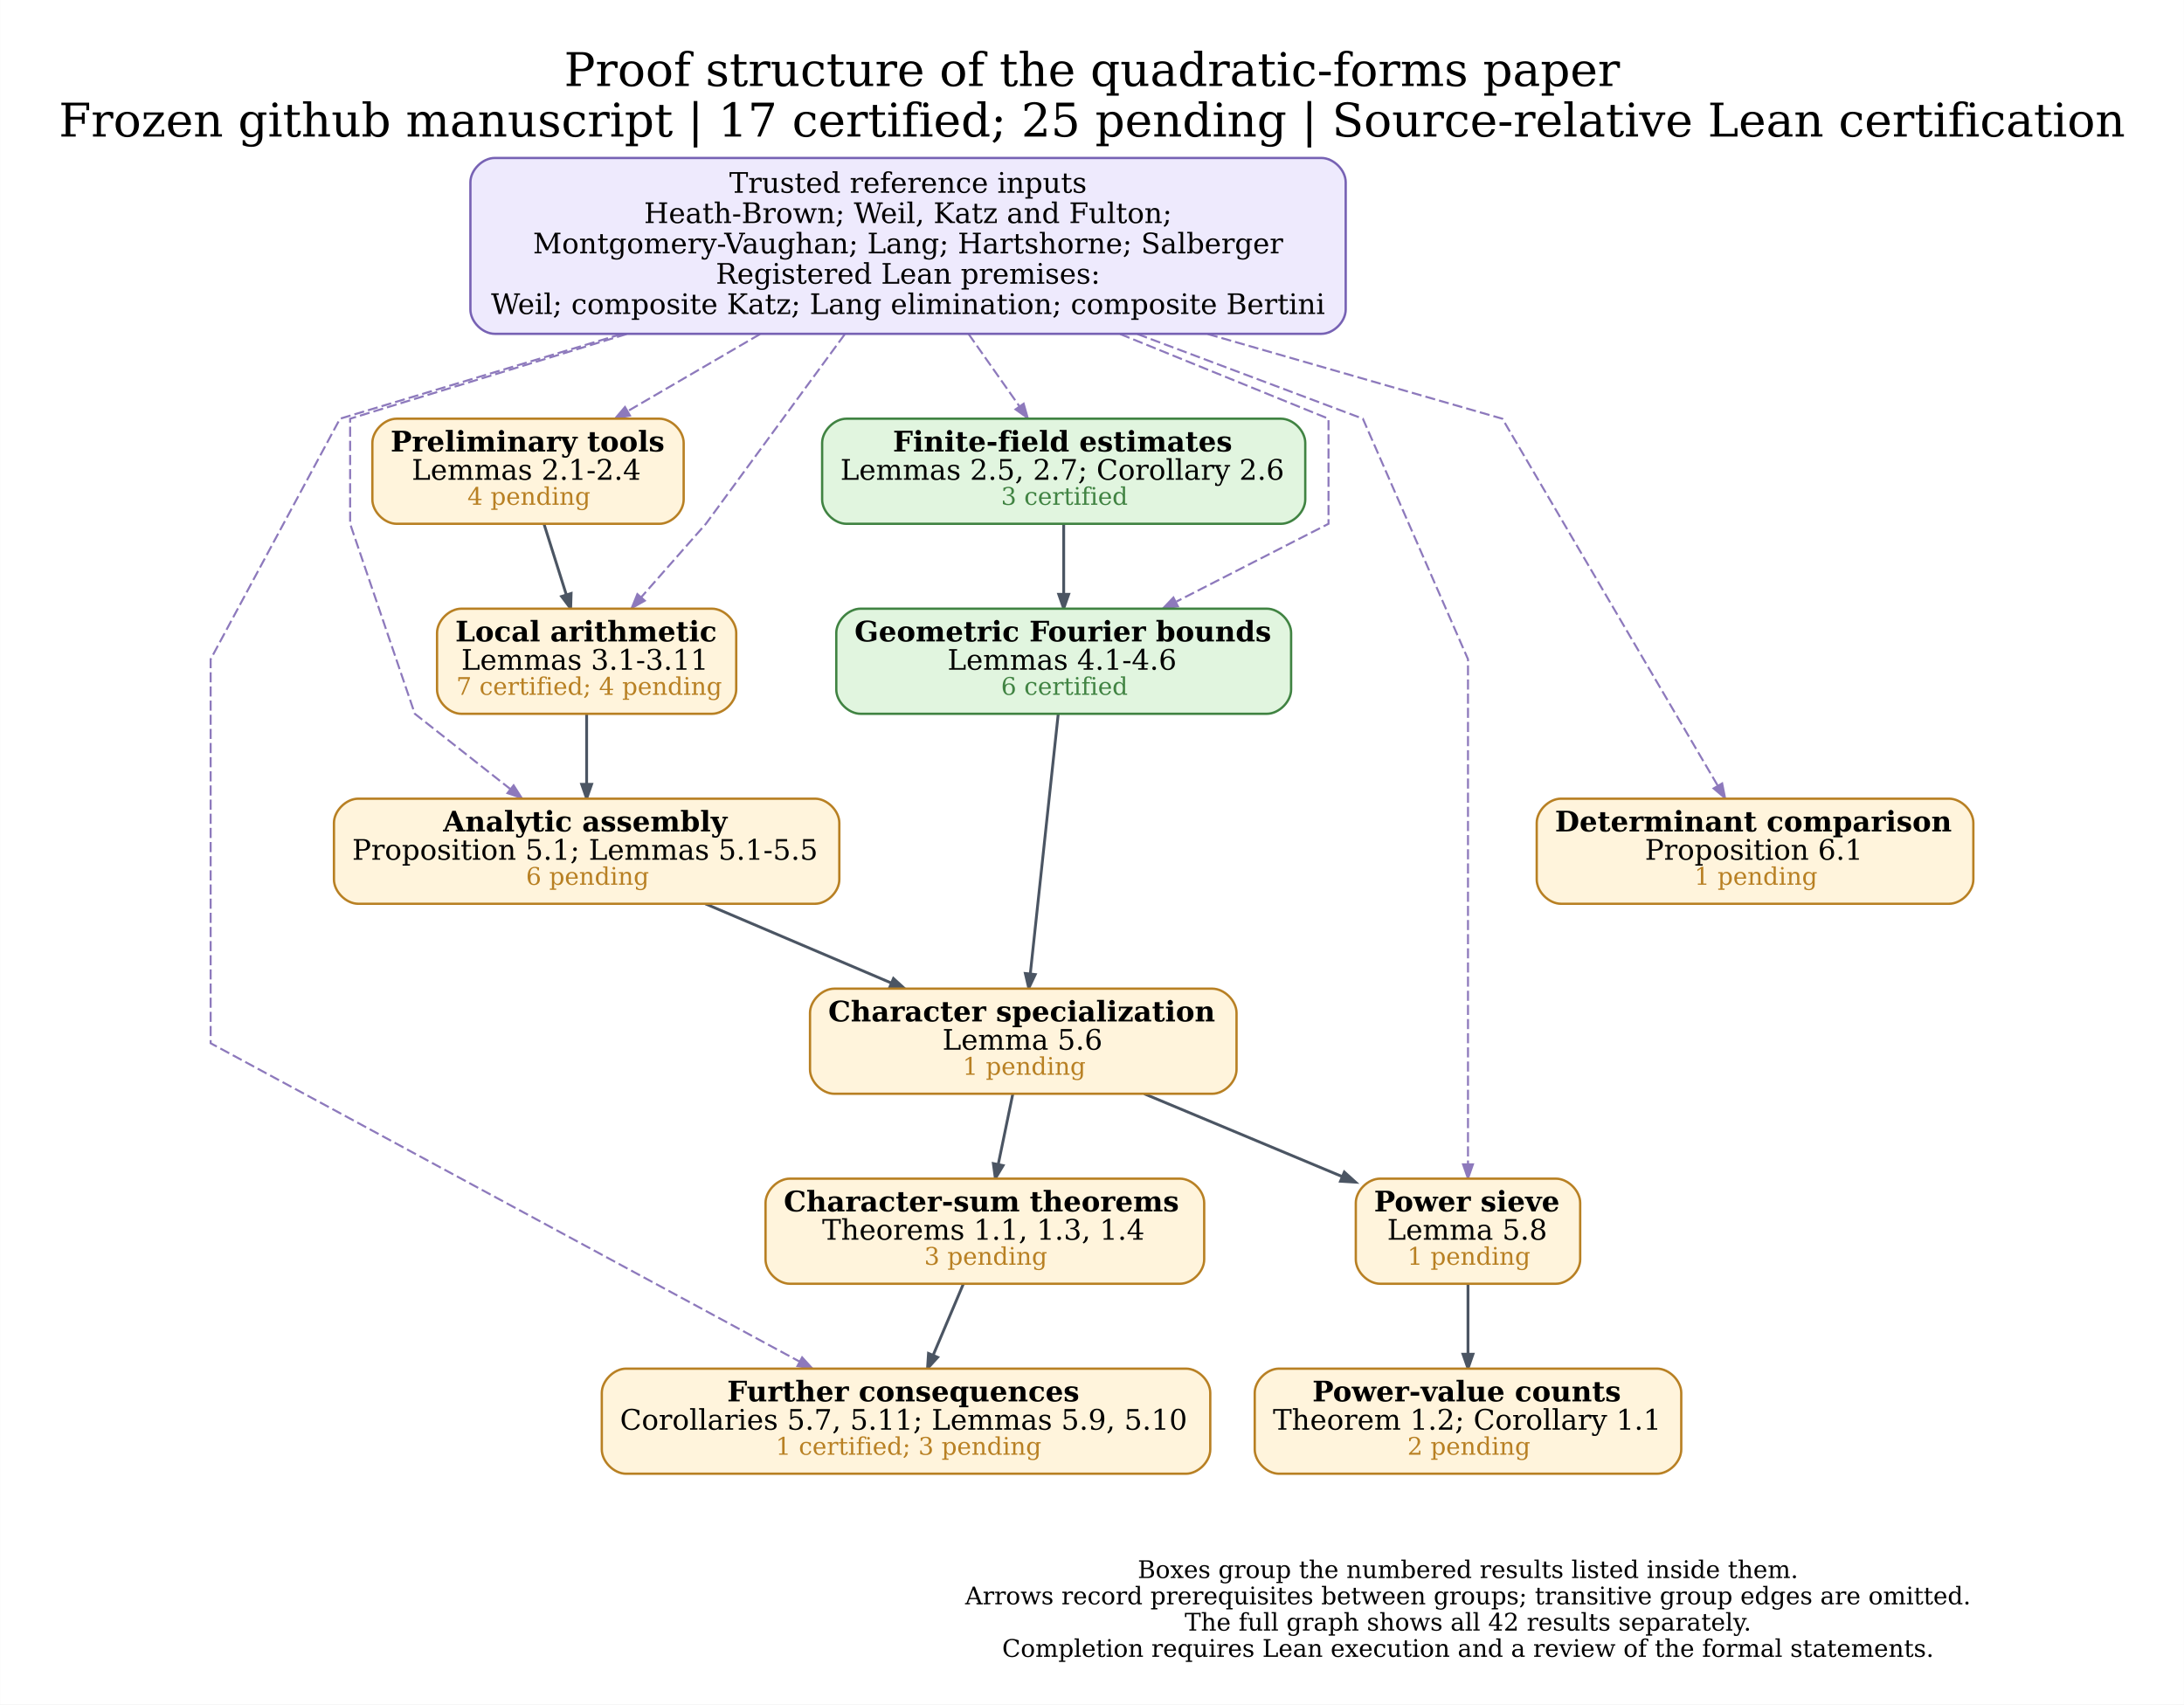
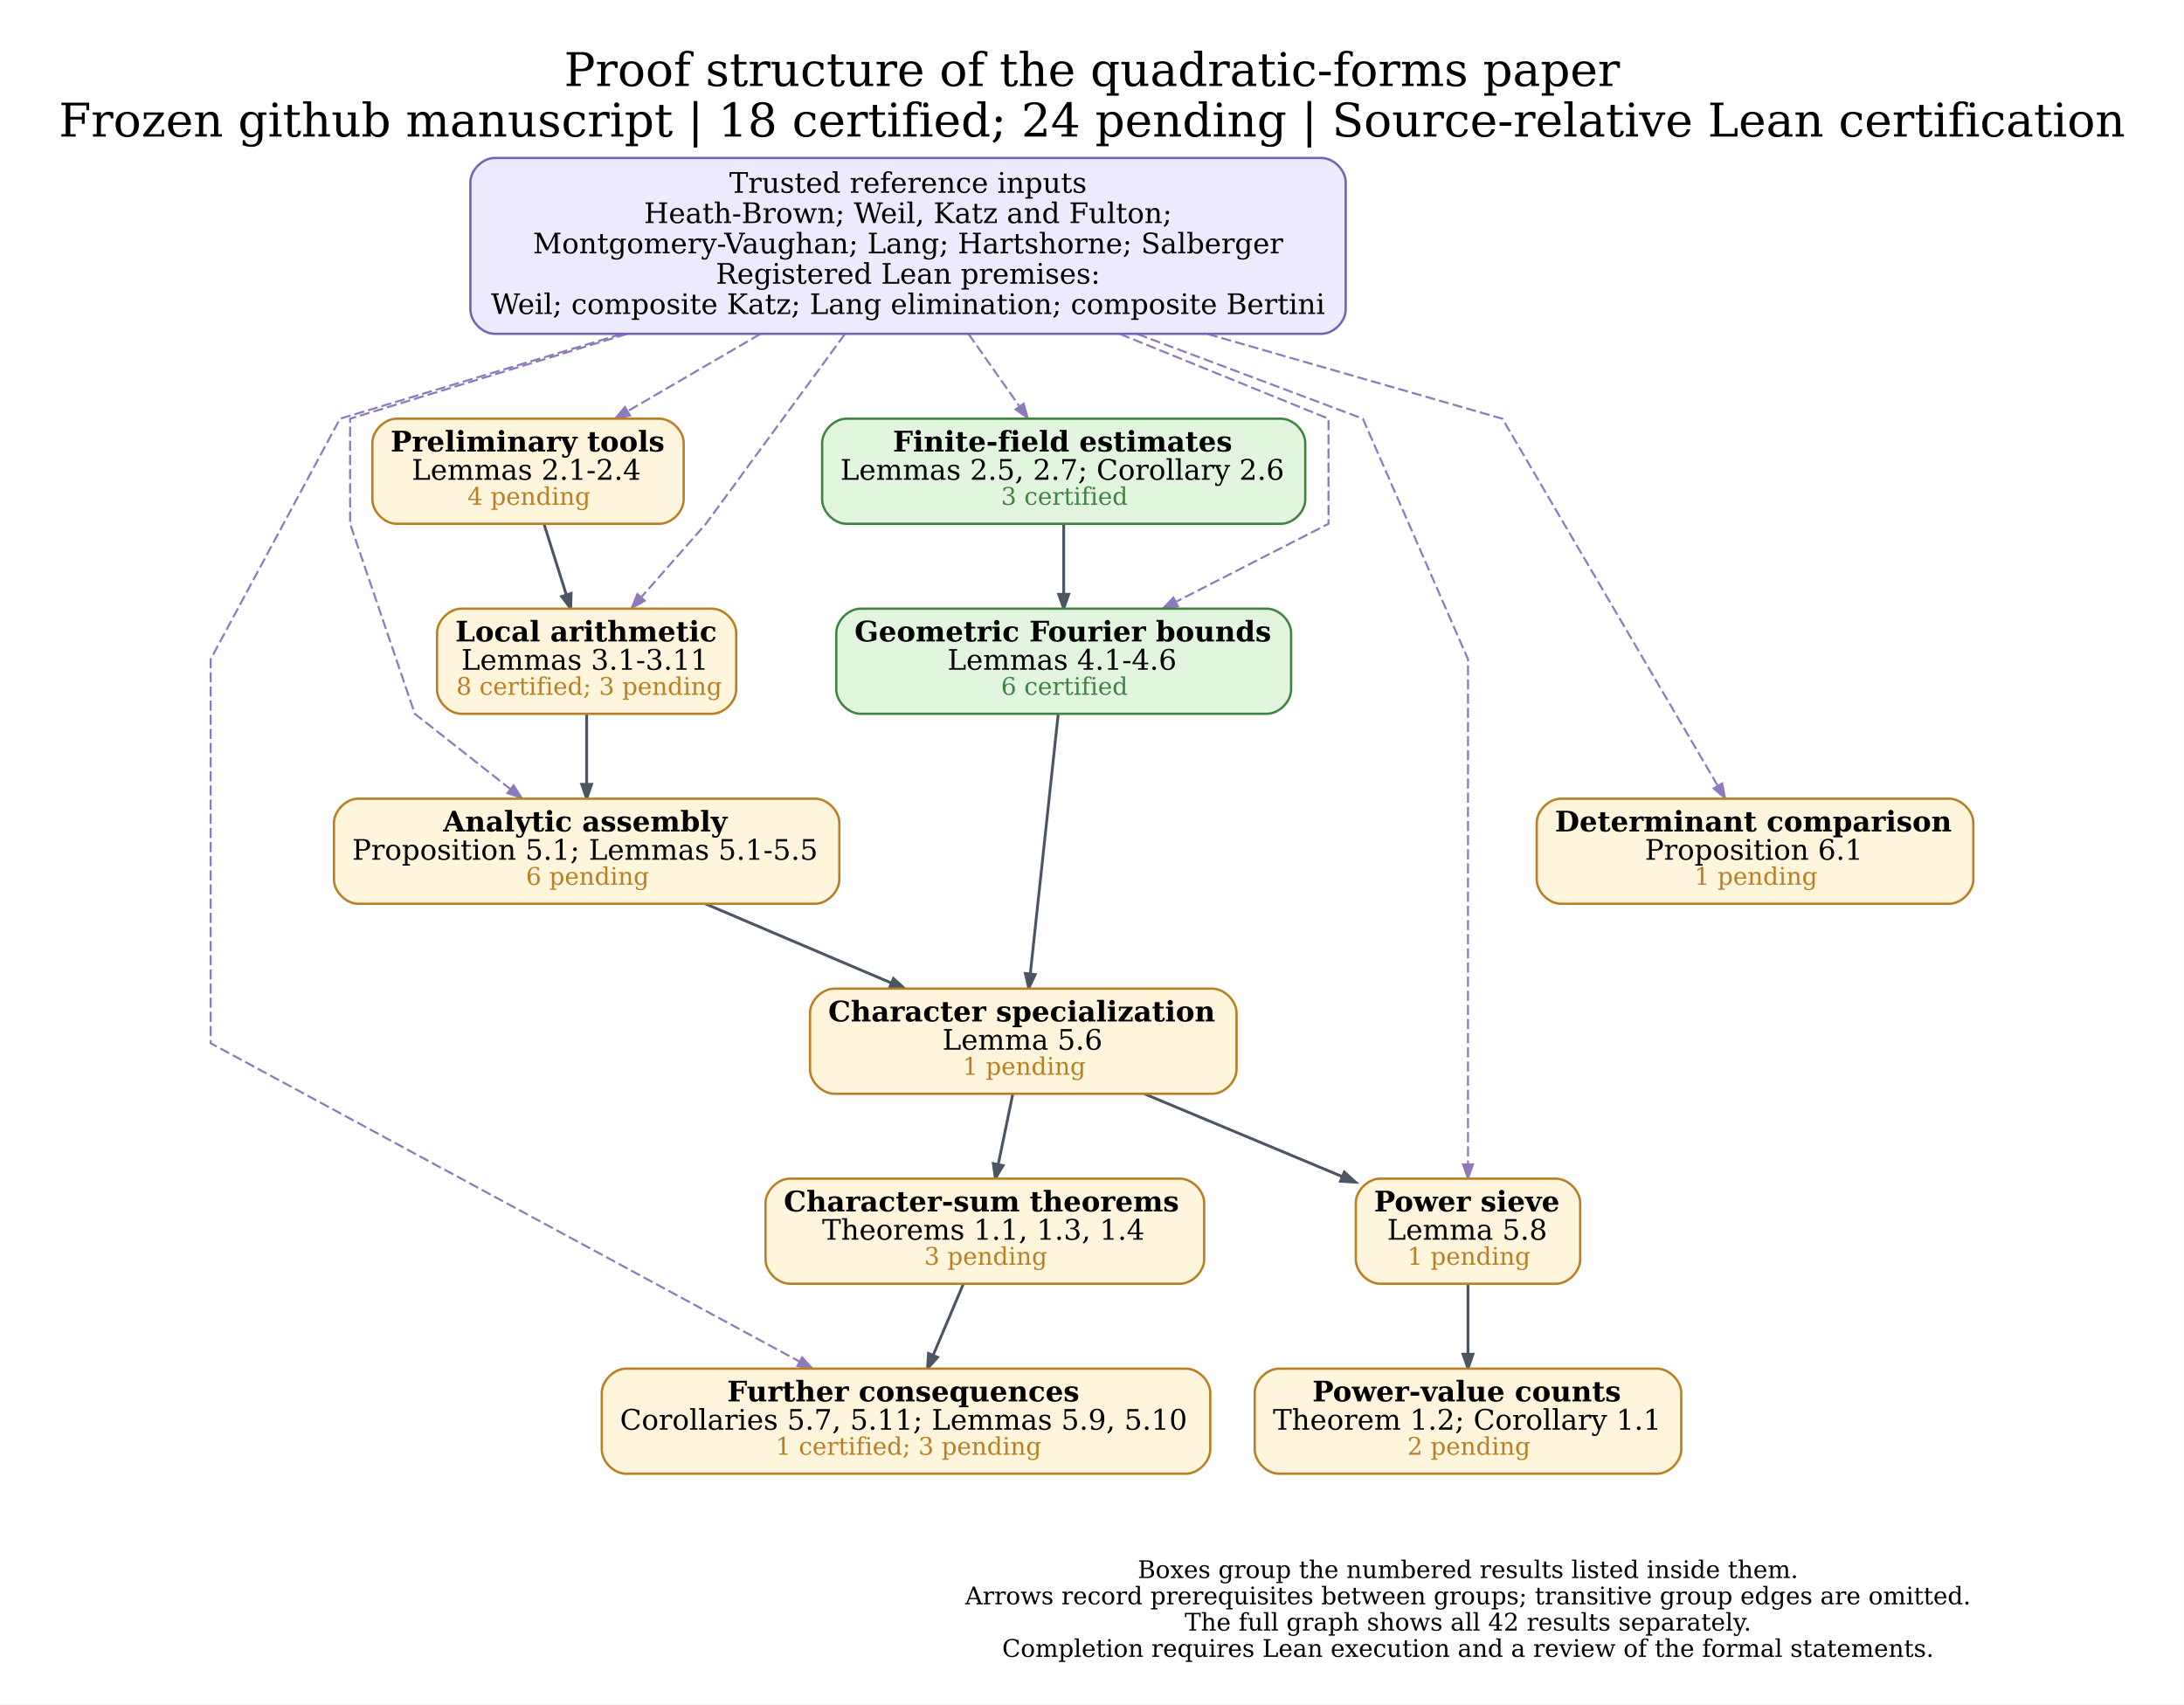
<svg xmlns="http://www.w3.org/2000/svg" xmlns:xlink="http://www.w3.org/1999/xlink" width="1080pt" height="843pt" viewBox="0.00 0.00 1080.32 843.32">
  <g id="graph0" class="graph" transform="scale(1 1) rotate(0) translate(20.16 823.16)">
    <polygon fill="white" stroke="transparent" points="-20.16,20.16 -20.16,-823.16 1060.16,-823.16 1060.16,20.16 -20.16,20.16" />
    <text text-anchor="middle" x="520" y="-780.6" font-family="DejaVu Serif" font-size="23.00">Proof structure of the quadratic-forms paper</text>
-     <text text-anchor="middle" x="520" y="-755.6" font-family="DejaVu Serif" font-size="23.00">Frozen github manuscript | 17 certified; 25 pending | Source-relative Lean certification</text>
+     <text text-anchor="middle" x="520" y="-755.6" font-family="DejaVu Serif" font-size="23.00">Frozen github manuscript | 18 certified; 24 pending | Source-relative Lean certification</text>
    <g id="edge16" class="edge">
      <path fill="none" stroke="#8d79bc" stroke-dasharray="5,2" d="M355.78,-657.85C333.82,-645.06 310.27,-631.35 290.25,-619.69" />
      <polygon fill="#8d79bc" stroke="#8d79bc" points="291.44,-617.54 284.16,-616.14 288.97,-621.78 291.44,-617.54" />
    </g>
    <g id="edge12" class="edge">
      <path fill="none" stroke="#8d79bc" stroke-dasharray="5,2" d="M458.99,-657.85C467.33,-645.99 476.23,-633.34 484.01,-622.27" />
      <polygon fill="#8d79bc" stroke="#8d79bc" points="486.19,-623.43 488.21,-616.3 482.18,-620.61 486.19,-623.43" />
    </g>
    <g id="edge15" class="edge">
      <path fill="none" stroke="#8d79bc" stroke-dasharray="5,2" d="M397.63,-657.69C368.31,-617.65 329,-564 329,-564 329,-564 312.59,-545.36 297.07,-527.74" />
      <polygon fill="#8d79bc" stroke="#8d79bc" points="298.77,-525.96 292.31,-522.33 295.09,-529.2 298.77,-525.96" />
    </g>
    <g id="edge14" class="edge">
      <path fill="none" stroke="#8d79bc" stroke-dasharray="5,2" d="M533.91,-657.88C585.61,-636.88 637,-616 637,-616 637,-616 637,-564 637,-564 637,-564 597.41,-543.75 561.75,-525.51" />
      <polygon fill="#8d79bc" stroke="#8d79bc" points="562.5,-523.15 555.15,-522.14 560.27,-527.51 562.5,-523.15" />
    </g>
    <g id="edge10" class="edge">
      <path fill="none" stroke="#8d79bc" stroke-dasharray="5,2" d="M289.79,-657.88C221.19,-636.88 153,-616 153,-616 153,-616 153,-564 153,-564 153,-564 185,-470 185,-470 185,-470 209.47,-450.71 232.15,-432.83" />
      <polygon fill="#8d79bc" stroke="#8d79bc" points="233.88,-434.59 237.87,-428.33 230.85,-430.74 233.88,-434.59" />
    </g>
    <g id="edge17" class="edge">
      <path fill="none" stroke="#8d79bc" stroke-dasharray="5,2" d="M542.49,-657.88C598.41,-636.88 654,-616 654,-616 654,-616 706,-497 706,-497 706,-497 706,-497 706,-401 706,-401 706,-300.53 706,-247.27" />
      <polygon fill="#8d79bc" stroke="#8d79bc" points="708.45,-247.08 706,-240.08 703.55,-247.08 708.45,-247.08" />
    </g>
    <g id="edge11" class="edge">
      <path fill="none" stroke="#8d79bc" stroke-dasharray="5,2" d="M287.27,-657.88C217.43,-636.88 148,-616 148,-616 148,-616 84,-497 84,-497 84,-497 84,-497 84,-307 84,-307 279.05,-201.54 375.41,-149.44" />
      <polygon fill="#8d79bc" stroke="#8d79bc" points="376.61,-151.57 381.61,-146.08 374.28,-147.26 376.61,-151.57" />
    </g>
    <g id="edge13" class="edge">
      <path fill="none" stroke="#8d79bc" stroke-dasharray="5,2" d="M577.29,-657.88C650.36,-636.88 723,-616 723,-616 723,-616 794.74,-493.76 829.52,-434.49" />
      <polygon fill="#8d79bc" stroke="#8d79bc" points="831.74,-435.55 833.17,-428.27 827.51,-433.07 831.74,-435.55" />
    </g>
    <g id="edge8" class="edge">
      <path fill="none" stroke="#4b5563" stroke-width="1.4" d="M248.92,-563.86C252.31,-553.11 256.31,-540.43 259.91,-529.02" />
      <polygon fill="#4b5563" stroke="#4b5563" stroke-width="1.4" points="262.32,-529.52 262.09,-522.11 257.64,-528.05 262.32,-529.52" />
    </g>
    <g id="edge4" class="edge">
      <path fill="none" stroke="#4b5563" stroke-width="1.4" d="M506,-563.86C506,-553.21 506,-540.67 506,-529.34" />
      <polygon fill="#4b5563" stroke="#4b5563" stroke-width="1.4" points="508.45,-529.11 506,-522.11 503.55,-529.11 508.45,-529.11" />
    </g>
    <g id="edge6" class="edge">
      <path fill="none" stroke="#4b5563" stroke-width="1.4" d="M270,-469.86C270,-459.21 270,-446.67 270,-435.34" />
      <polygon fill="#4b5563" stroke="#4b5563" stroke-width="1.4" points="272.45,-435.11 270,-428.11 267.55,-435.11 272.45,-435.11" />
    </g>
    <g id="edge5" class="edge">
      <path fill="none" stroke="#4b5563" stroke-width="1.4" d="M503.3,-469.92C499.72,-436.63 493.4,-377.84 489.47,-341.28" />
      <polygon fill="#4b5563" stroke="#4b5563" stroke-width="1.4" points="491.9,-340.98 488.72,-334.28 487.03,-341.5 491.9,-340.98" />
    </g>
    <g id="edge1" class="edge">
      <path fill="none" stroke="#4b5563" stroke-width="1.4" d="M328.74,-375.98C357.19,-363.86 391.45,-349.27 420.72,-336.8" />
      <polygon fill="#4b5563" stroke="#4b5563" stroke-width="1.4" points="421.79,-339.01 427.27,-334.01 419.87,-334.5 421.79,-339.01" />
    </g>
    <g id="edge3" class="edge">
      <path fill="none" stroke="#4b5563" stroke-width="1.4" d="M545.83,-281.98C576.24,-269.27 613.16,-253.83 643.88,-240.98" />
      <polygon fill="#4b5563" stroke="#4b5563" stroke-width="1.4" points="644.83,-243.24 650.34,-238.27 642.94,-238.72 644.83,-243.24" />
    </g>
    <g id="edge2" class="edge">
      <path fill="none" stroke="#4b5563" stroke-width="1.4" d="M480.81,-281.86C478.59,-271.11 475.97,-258.43 473.61,-247.02" />
      <polygon fill="#4b5563" stroke="#4b5563" stroke-width="1.4" points="476,-246.47 472.19,-240.11 471.2,-247.46 476,-246.47" />
    </g>
    <g id="edge9" class="edge">
      <path fill="none" stroke="#4b5563" stroke-width="1.4" d="M706,-187.86C706,-177.21 706,-164.67 706,-153.34" />
      <polygon fill="#4b5563" stroke="#4b5563" stroke-width="1.4" points="708.45,-153.11 706,-146.11 703.55,-153.11 708.45,-153.11" />
    </g>
    <g id="edge7" class="edge">
      <path fill="none" stroke="#4b5563" stroke-width="1.4" d="M456.34,-187.86C451.74,-177.01 446.31,-164.19 441.44,-152.7" />
      <polygon fill="#4b5563" stroke="#4b5563" stroke-width="1.4" points="443.63,-151.6 438.64,-146.11 439.12,-153.51 443.63,-151.6" />
    </g>
    <g id="node1" class="node">
      <path fill="#eeeafd" stroke="#7762b4" stroke-width="1.15" d="M633.5,-745C633.5,-745 224.5,-745 224.5,-745 218.5,-745 212.5,-739 212.5,-733 212.5,-733 212.5,-670 212.5,-670 212.5,-664 218.5,-658 224.5,-658 224.5,-658 633.5,-658 633.5,-658 639.5,-658 645.5,-664 645.5,-670 645.5,-670 645.5,-733 645.5,-733 645.5,-739 639.5,-745 633.5,-745" />
      <text text-anchor="middle" x="429" y="-727.8" font-family="DejaVu Serif" font-size="14.00">Trusted reference inputs</text>
      <text text-anchor="middle" x="429" y="-712.8" font-family="DejaVu Serif" font-size="14.00">Heath-Brown; Weil, Katz and Fulton;</text>
      <text text-anchor="middle" x="429" y="-697.8" font-family="DejaVu Serif" font-size="14.00">Montgomery-Vaughan; Lang; Hartshorne; Salberger</text>
      <text text-anchor="middle" x="429" y="-682.8" font-family="DejaVu Serif" font-size="14.00">Registered Lean premises:</text>
      <text text-anchor="middle" x="429" y="-667.8" font-family="DejaVu Serif" font-size="14.00">Weil; composite Katz; Lang elimination; composite Bertini</text>
    </g>
    <g id="node2" class="node">
      <g id="a_node2">
        <a xlink:href="https://github.com/nicolasrobles/quaternary-quadratic-forms/blob/main/INVENTORY.md" xlink:title="&lt;B&gt;Preliminary tools&lt;/B&gt;&lt;BR/&gt;Lemmas 2.1-2.4&lt;BR/&gt;&lt;FONT POINT-SIZE=&quot;12&quot; COLOR=&quot;#b88023&quot;&gt;4 pending&lt;/FONT&gt;" target="_blank">
          <path fill="#fff4dc" stroke="#b88023" stroke-width="1.15" d="M306,-616C306,-616 176,-616 176,-616 170,-616 164,-610 164,-604 164,-604 164,-576 164,-576 164,-570 170,-564 176,-564 176,-564 306,-564 306,-564 312,-564 318,-570 318,-576 318,-576 318,-604 318,-604 318,-610 312,-616 306,-616" />
          <text text-anchor="start" x="173" y="-599.8" font-family="DejaVu Serif" font-weight="bold" font-size="14.00">Preliminary tools</text>
          <text text-anchor="start" x="183.5" y="-585.8" font-family="DejaVu Serif" font-size="14.00">Lemmas 2.1-2.4</text>
          <text text-anchor="start" x="211" y="-573.4" font-family="DejaVu Serif" font-size="12.00" fill="#b88023">4 pending</text>
        </a>
      </g>
    </g>
    <g id="node3" class="node">
      <g id="a_node3">
        <a xlink:href="https://github.com/nicolasrobles/quaternary-quadratic-forms/blob/main/INVENTORY.md" xlink:title="&lt;B&gt;Finite-field estimates&lt;/B&gt;&lt;BR/&gt;Lemmas 2.5, 2.7; Corollary 2.6&lt;BR/&gt;&lt;FONT POINT-SIZE=&quot;12&quot; COLOR=&quot;#408342&quot;&gt;3 certified&lt;/FONT&gt;" target="_blank">
          <path fill="#e1f5df" stroke="#408342" stroke-width="1.15" d="M613.5,-616C613.5,-616 398.5,-616 398.5,-616 392.5,-616 386.5,-610 386.5,-604 386.5,-604 386.5,-576 386.5,-576 386.5,-570 392.5,-564 398.5,-564 398.5,-564 613.5,-564 613.5,-564 619.5,-564 625.5,-570 625.5,-576 625.5,-576 625.5,-604 625.5,-604 625.5,-610 619.5,-616 613.5,-616" />
          <text text-anchor="start" x="421.5" y="-599.8" font-family="DejaVu Serif" font-weight="bold" font-size="14.00">Finite-field estimates</text>
          <text text-anchor="start" x="395.5" y="-585.8" font-family="DejaVu Serif" font-size="14.00">Lemmas 2.5, 2.7; Corollary 2.6</text>
          <text text-anchor="start" x="475" y="-573.4" font-family="DejaVu Serif" font-size="12.00" fill="#408342">3 certified</text>
        </a>
      </g>
    </g>
    <g id="node4" class="node">
      <g id="a_node4">
-         <a xlink:href="https://github.com/nicolasrobles/quaternary-quadratic-forms/blob/main/INVENTORY.md" xlink:title="&lt;B&gt;Local arithmetic&lt;/B&gt;&lt;BR/&gt;Lemmas 3.1-3.11&lt;BR/&gt;&lt;FONT POINT-SIZE=&quot;12&quot; COLOR=&quot;#b88023&quot;&gt;7 certified; 4 pending&lt;/FONT&gt;" target="_blank">
+         <a xlink:href="https://github.com/nicolasrobles/quaternary-quadratic-forms/blob/main/INVENTORY.md" xlink:title="&lt;B&gt;Local arithmetic&lt;/B&gt;&lt;BR/&gt;Lemmas 3.1-3.11&lt;BR/&gt;&lt;FONT POINT-SIZE=&quot;12&quot; COLOR=&quot;#b88023&quot;&gt;8 certified; 3 pending&lt;/FONT&gt;" target="_blank">
          <path fill="#fff4dc" stroke="#b88023" stroke-width="1.15" d="M332,-522C332,-522 208,-522 208,-522 202,-522 196,-516 196,-510 196,-510 196,-482 196,-482 196,-476 202,-470 208,-470 208,-470 332,-470 332,-470 338,-470 344,-476 344,-482 344,-482 344,-510 344,-510 344,-516 338,-522 332,-522" />
          <text text-anchor="start" x="205" y="-505.8" font-family="DejaVu Serif" font-weight="bold" font-size="14.00">Local arithmetic</text>
          <text text-anchor="start" x="208" y="-491.8" font-family="DejaVu Serif" font-size="14.00">Lemmas 3.1-3.11</text>
-           <text text-anchor="start" x="205.5" y="-479.4" font-family="DejaVu Serif" font-size="12.00" fill="#b88023">7 certified; 4 pending</text>
+           <text text-anchor="start" x="205.5" y="-479.4" font-family="DejaVu Serif" font-size="12.00" fill="#b88023">8 certified; 3 pending</text>
        </a>
      </g>
    </g>
    <g id="node5" class="node">
      <g id="a_node5">
        <a xlink:href="https://github.com/nicolasrobles/quaternary-quadratic-forms/blob/main/INVENTORY.md" xlink:title="&lt;B&gt;Geometric Fourier bounds&lt;/B&gt;&lt;BR/&gt;Lemmas 4.1-4.6&lt;BR/&gt;&lt;FONT POINT-SIZE=&quot;12&quot; COLOR=&quot;#408342&quot;&gt;6 certified&lt;/FONT&gt;" target="_blank">
          <path fill="#e1f5df" stroke="#408342" stroke-width="1.15" d="M606.5,-522C606.5,-522 405.5,-522 405.5,-522 399.5,-522 393.5,-516 393.5,-510 393.5,-510 393.5,-482 393.5,-482 393.5,-476 399.5,-470 405.5,-470 405.5,-470 606.5,-470 606.5,-470 612.5,-470 618.5,-476 618.5,-482 618.5,-482 618.5,-510 618.5,-510 618.5,-516 612.5,-522 606.5,-522" />
          <text text-anchor="start" x="402.5" y="-505.8" font-family="DejaVu Serif" font-weight="bold" font-size="14.00">Geometric Fourier bounds</text>
          <text text-anchor="start" x="448.5" y="-491.8" font-family="DejaVu Serif" font-size="14.00">Lemmas 4.1-4.6</text>
          <text text-anchor="start" x="475" y="-479.4" font-family="DejaVu Serif" font-size="12.00" fill="#408342">6 certified</text>
        </a>
      </g>
    </g>
    <g id="node6" class="node">
      <g id="a_node6">
        <a xlink:href="https://github.com/nicolasrobles/quaternary-quadratic-forms/blob/main/INVENTORY.md" xlink:title="&lt;B&gt;Analytic assembly&lt;/B&gt;&lt;BR/&gt;Proposition 5.1; Lemmas 5.1-5.5&lt;BR/&gt;&lt;FONT POINT-SIZE=&quot;12&quot; COLOR=&quot;#b88023&quot;&gt;6 pending&lt;/FONT&gt;" target="_blank">
          <path fill="#fff4dc" stroke="#b88023" stroke-width="1.15" d="M383,-428C383,-428 157,-428 157,-428 151,-428 145,-422 145,-416 145,-416 145,-388 145,-388 145,-382 151,-376 157,-376 157,-376 383,-376 383,-376 389,-376 395,-382 395,-388 395,-388 395,-416 395,-416 395,-422 389,-428 383,-428" />
          <text text-anchor="start" x="199" y="-411.8" font-family="DejaVu Serif" font-weight="bold" font-size="14.00">Analytic assembly</text>
          <text text-anchor="start" x="154" y="-397.8" font-family="DejaVu Serif" font-size="14.00">Proposition 5.1; Lemmas 5.1-5.5</text>
          <text text-anchor="start" x="240" y="-385.4" font-family="DejaVu Serif" font-size="12.00" fill="#b88023">6 pending</text>
        </a>
      </g>
    </g>
    <g id="node7" class="node">
      <g id="a_node7">
        <a xlink:href="https://github.com/nicolasrobles/quaternary-quadratic-forms/blob/main/INVENTORY.md" xlink:title="&lt;B&gt;Character specialization&lt;/B&gt;&lt;BR/&gt;Lemma 5.6&lt;BR/&gt;&lt;FONT POINT-SIZE=&quot;12&quot; COLOR=&quot;#b88023&quot;&gt;1 pending&lt;/FONT&gt;" target="_blank">
          <path fill="#fff4dc" stroke="#b88023" stroke-width="1.15" d="M579.5,-334C579.5,-334 392.5,-334 392.5,-334 386.5,-334 380.5,-328 380.5,-322 380.5,-322 380.5,-294 380.5,-294 380.5,-288 386.5,-282 392.5,-282 392.5,-282 579.5,-282 579.5,-282 585.5,-282 591.5,-288 591.5,-294 591.5,-294 591.5,-322 591.5,-322 591.5,-328 585.5,-334 579.5,-334" />
          <text text-anchor="start" x="389.5" y="-317.8" font-family="DejaVu Serif" font-weight="bold" font-size="14.00">Character specialization</text>
          <text text-anchor="start" x="446" y="-303.8" font-family="DejaVu Serif" font-size="14.00">Lemma 5.6</text>
          <text text-anchor="start" x="456" y="-291.4" font-family="DejaVu Serif" font-size="12.00" fill="#b88023">1 pending</text>
        </a>
      </g>
    </g>
    <g id="node8" class="node">
      <g id="a_node8">
        <a xlink:href="https://github.com/nicolasrobles/quaternary-quadratic-forms/blob/main/INVENTORY.md" xlink:title="&lt;B&gt;Power sieve&lt;/B&gt;&lt;BR/&gt;Lemma 5.8&lt;BR/&gt;&lt;FONT POINT-SIZE=&quot;12&quot; COLOR=&quot;#b88023&quot;&gt;1 pending&lt;/FONT&gt;" target="_blank">
          <path fill="#fff4dc" stroke="#b88023" stroke-width="1.15" d="M749.5,-240C749.5,-240 662.5,-240 662.5,-240 656.5,-240 650.5,-234 650.5,-228 650.5,-228 650.5,-200 650.5,-200 650.5,-194 656.5,-188 662.5,-188 662.5,-188 749.5,-188 749.5,-188 755.5,-188 761.5,-194 761.5,-200 761.5,-200 761.5,-228 761.5,-228 761.5,-234 755.5,-240 749.5,-240" />
          <text text-anchor="start" x="659.5" y="-223.8" font-family="DejaVu Serif" font-weight="bold" font-size="14.00">Power sieve</text>
          <text text-anchor="start" x="666" y="-209.8" font-family="DejaVu Serif" font-size="14.00">Lemma 5.8</text>
          <text text-anchor="start" x="676" y="-197.4" font-family="DejaVu Serif" font-size="12.00" fill="#b88023">1 pending</text>
        </a>
      </g>
    </g>
    <g id="node9" class="node">
      <g id="a_node9">
        <a xlink:href="https://github.com/nicolasrobles/quaternary-quadratic-forms/blob/main/INVENTORY.md" xlink:title="&lt;B&gt;Further consequences&lt;/B&gt;&lt;BR/&gt;Corollaries 5.7, 5.11; Lemmas 5.9, 5.10&lt;BR/&gt;&lt;FONT POINT-SIZE=&quot;12&quot; COLOR=&quot;#b88023&quot;&gt;1 certified; 3 pending&lt;/FONT&gt;" target="_blank">
          <path fill="#fff4dc" stroke="#b88023" stroke-width="1.15" d="M566.5,-146C566.5,-146 289.5,-146 289.5,-146 283.5,-146 277.5,-140 277.5,-134 277.5,-134 277.5,-106 277.5,-106 277.5,-100 283.5,-94 289.5,-94 289.5,-94 566.5,-94 566.5,-94 572.5,-94 578.5,-100 578.5,-106 578.5,-106 578.5,-134 578.5,-134 578.5,-140 572.5,-146 566.5,-146" />
          <text text-anchor="start" x="339.5" y="-129.8" font-family="DejaVu Serif" font-weight="bold" font-size="14.00">Further consequences</text>
          <text text-anchor="start" x="286.5" y="-115.8" font-family="DejaVu Serif" font-size="14.00">Corollaries 5.7, 5.11; Lemmas 5.9, 5.10</text>
          <text text-anchor="start" x="363.5" y="-103.4" font-family="DejaVu Serif" font-size="12.00" fill="#b88023">1 certified; 3 pending</text>
        </a>
      </g>
    </g>
    <g id="node10" class="node">
      <g id="a_node10">
        <a xlink:href="https://github.com/nicolasrobles/quaternary-quadratic-forms/blob/main/INVENTORY.md" xlink:title="&lt;B&gt;Character-sum theorems&lt;/B&gt;&lt;BR/&gt;Theorems 1.1, 1.3, 1.4&lt;BR/&gt;&lt;FONT POINT-SIZE=&quot;12&quot; COLOR=&quot;#b88023&quot;&gt;3 pending&lt;/FONT&gt;" target="_blank">
          <path fill="#fff4dc" stroke="#b88023" stroke-width="1.15" d="M563.5,-240C563.5,-240 370.5,-240 370.5,-240 364.5,-240 358.5,-234 358.5,-228 358.5,-228 358.5,-200 358.5,-200 358.5,-194 364.5,-188 370.5,-188 370.5,-188 563.5,-188 563.5,-188 569.5,-188 575.5,-194 575.5,-200 575.5,-200 575.5,-228 575.5,-228 575.5,-234 569.5,-240 563.5,-240" />
          <text text-anchor="start" x="367.5" y="-223.8" font-family="DejaVu Serif" font-weight="bold" font-size="14.00">Character-sum theorems</text>
          <text text-anchor="start" x="386.5" y="-209.8" font-family="DejaVu Serif" font-size="14.00">Theorems 1.1, 1.3, 1.4</text>
          <text text-anchor="start" x="437" y="-197.4" font-family="DejaVu Serif" font-size="12.00" fill="#b88023">3 pending</text>
        </a>
      </g>
    </g>
    <g id="node11" class="node">
      <g id="a_node11">
        <a xlink:href="https://github.com/nicolasrobles/quaternary-quadratic-forms/blob/main/INVENTORY.md" xlink:title="&lt;B&gt;Power-value counts&lt;/B&gt;&lt;BR/&gt;Theorem 1.2; Corollary 1.1&lt;BR/&gt;&lt;FONT POINT-SIZE=&quot;12&quot; COLOR=&quot;#b88023&quot;&gt;2 pending&lt;/FONT&gt;" target="_blank">
          <path fill="#fff4dc" stroke="#b88023" stroke-width="1.15" d="M799.5,-146C799.5,-146 612.5,-146 612.5,-146 606.5,-146 600.5,-140 600.5,-134 600.5,-134 600.5,-106 600.5,-106 600.5,-100 606.5,-94 612.5,-94 612.5,-94 799.5,-94 799.5,-94 805.5,-94 811.5,-100 811.5,-106 811.5,-106 811.5,-134 811.5,-134 811.5,-140 805.5,-146 799.5,-146" />
          <text text-anchor="start" x="629" y="-129.8" font-family="DejaVu Serif" font-weight="bold" font-size="14.00">Power-value counts</text>
          <text text-anchor="start" x="609.5" y="-115.8" font-family="DejaVu Serif" font-size="14.00">Theorem 1.2; Corollary 1.1</text>
          <text text-anchor="start" x="676" y="-103.4" font-family="DejaVu Serif" font-size="12.00" fill="#b88023">2 pending</text>
        </a>
      </g>
    </g>
    <g id="node12" class="node">
      <g id="a_node12">
        <a xlink:href="https://github.com/nicolasrobles/quaternary-quadratic-forms/blob/main/INVENTORY.md" xlink:title="&lt;B&gt;Determinant comparison&lt;/B&gt;&lt;BR/&gt;Proposition 6.1&lt;BR/&gt;&lt;FONT POINT-SIZE=&quot;12&quot; COLOR=&quot;#b88023&quot;&gt;1 pending&lt;/FONT&gt;" target="_blank">
          <path fill="#fff4dc" stroke="#b88023" stroke-width="1.15" d="M944,-428C944,-428 752,-428 752,-428 746,-428 740,-422 740,-416 740,-416 740,-388 740,-388 740,-382 746,-376 752,-376 752,-376 944,-376 944,-376 950,-376 956,-382 956,-388 956,-388 956,-416 956,-416 956,-422 950,-428 944,-428" />
          <text text-anchor="start" x="749" y="-411.8" font-family="DejaVu Serif" font-weight="bold" font-size="14.00">Determinant comparison</text>
          <text text-anchor="start" x="793.5" y="-397.8" font-family="DejaVu Serif" font-size="14.00">Proposition 6.1</text>
          <text text-anchor="start" x="818" y="-385.4" font-family="DejaVu Serif" font-size="12.00" fill="#b88023">1 pending</text>
        </a>
      </g>
    </g>
    <g id="node13" class="node">
      <text text-anchor="middle" x="706" y="-42.4" font-family="DejaVu Serif" font-size="12.00">Boxes group the numbered results listed inside them.</text>
      <text text-anchor="middle" x="706" y="-29.4" font-family="DejaVu Serif" font-size="12.00">Arrows record prerequisites between groups; transitive group edges are omitted.</text>
      <text text-anchor="middle" x="706" y="-16.4" font-family="DejaVu Serif" font-size="12.00">The full graph shows all 42 results separately.</text>
      <text text-anchor="middle" x="706" y="-3.4" font-family="DejaVu Serif" font-size="12.00">Completion requires Lean execution and a review of the formal statements.</text>
    </g>
  </g>
</svg>
